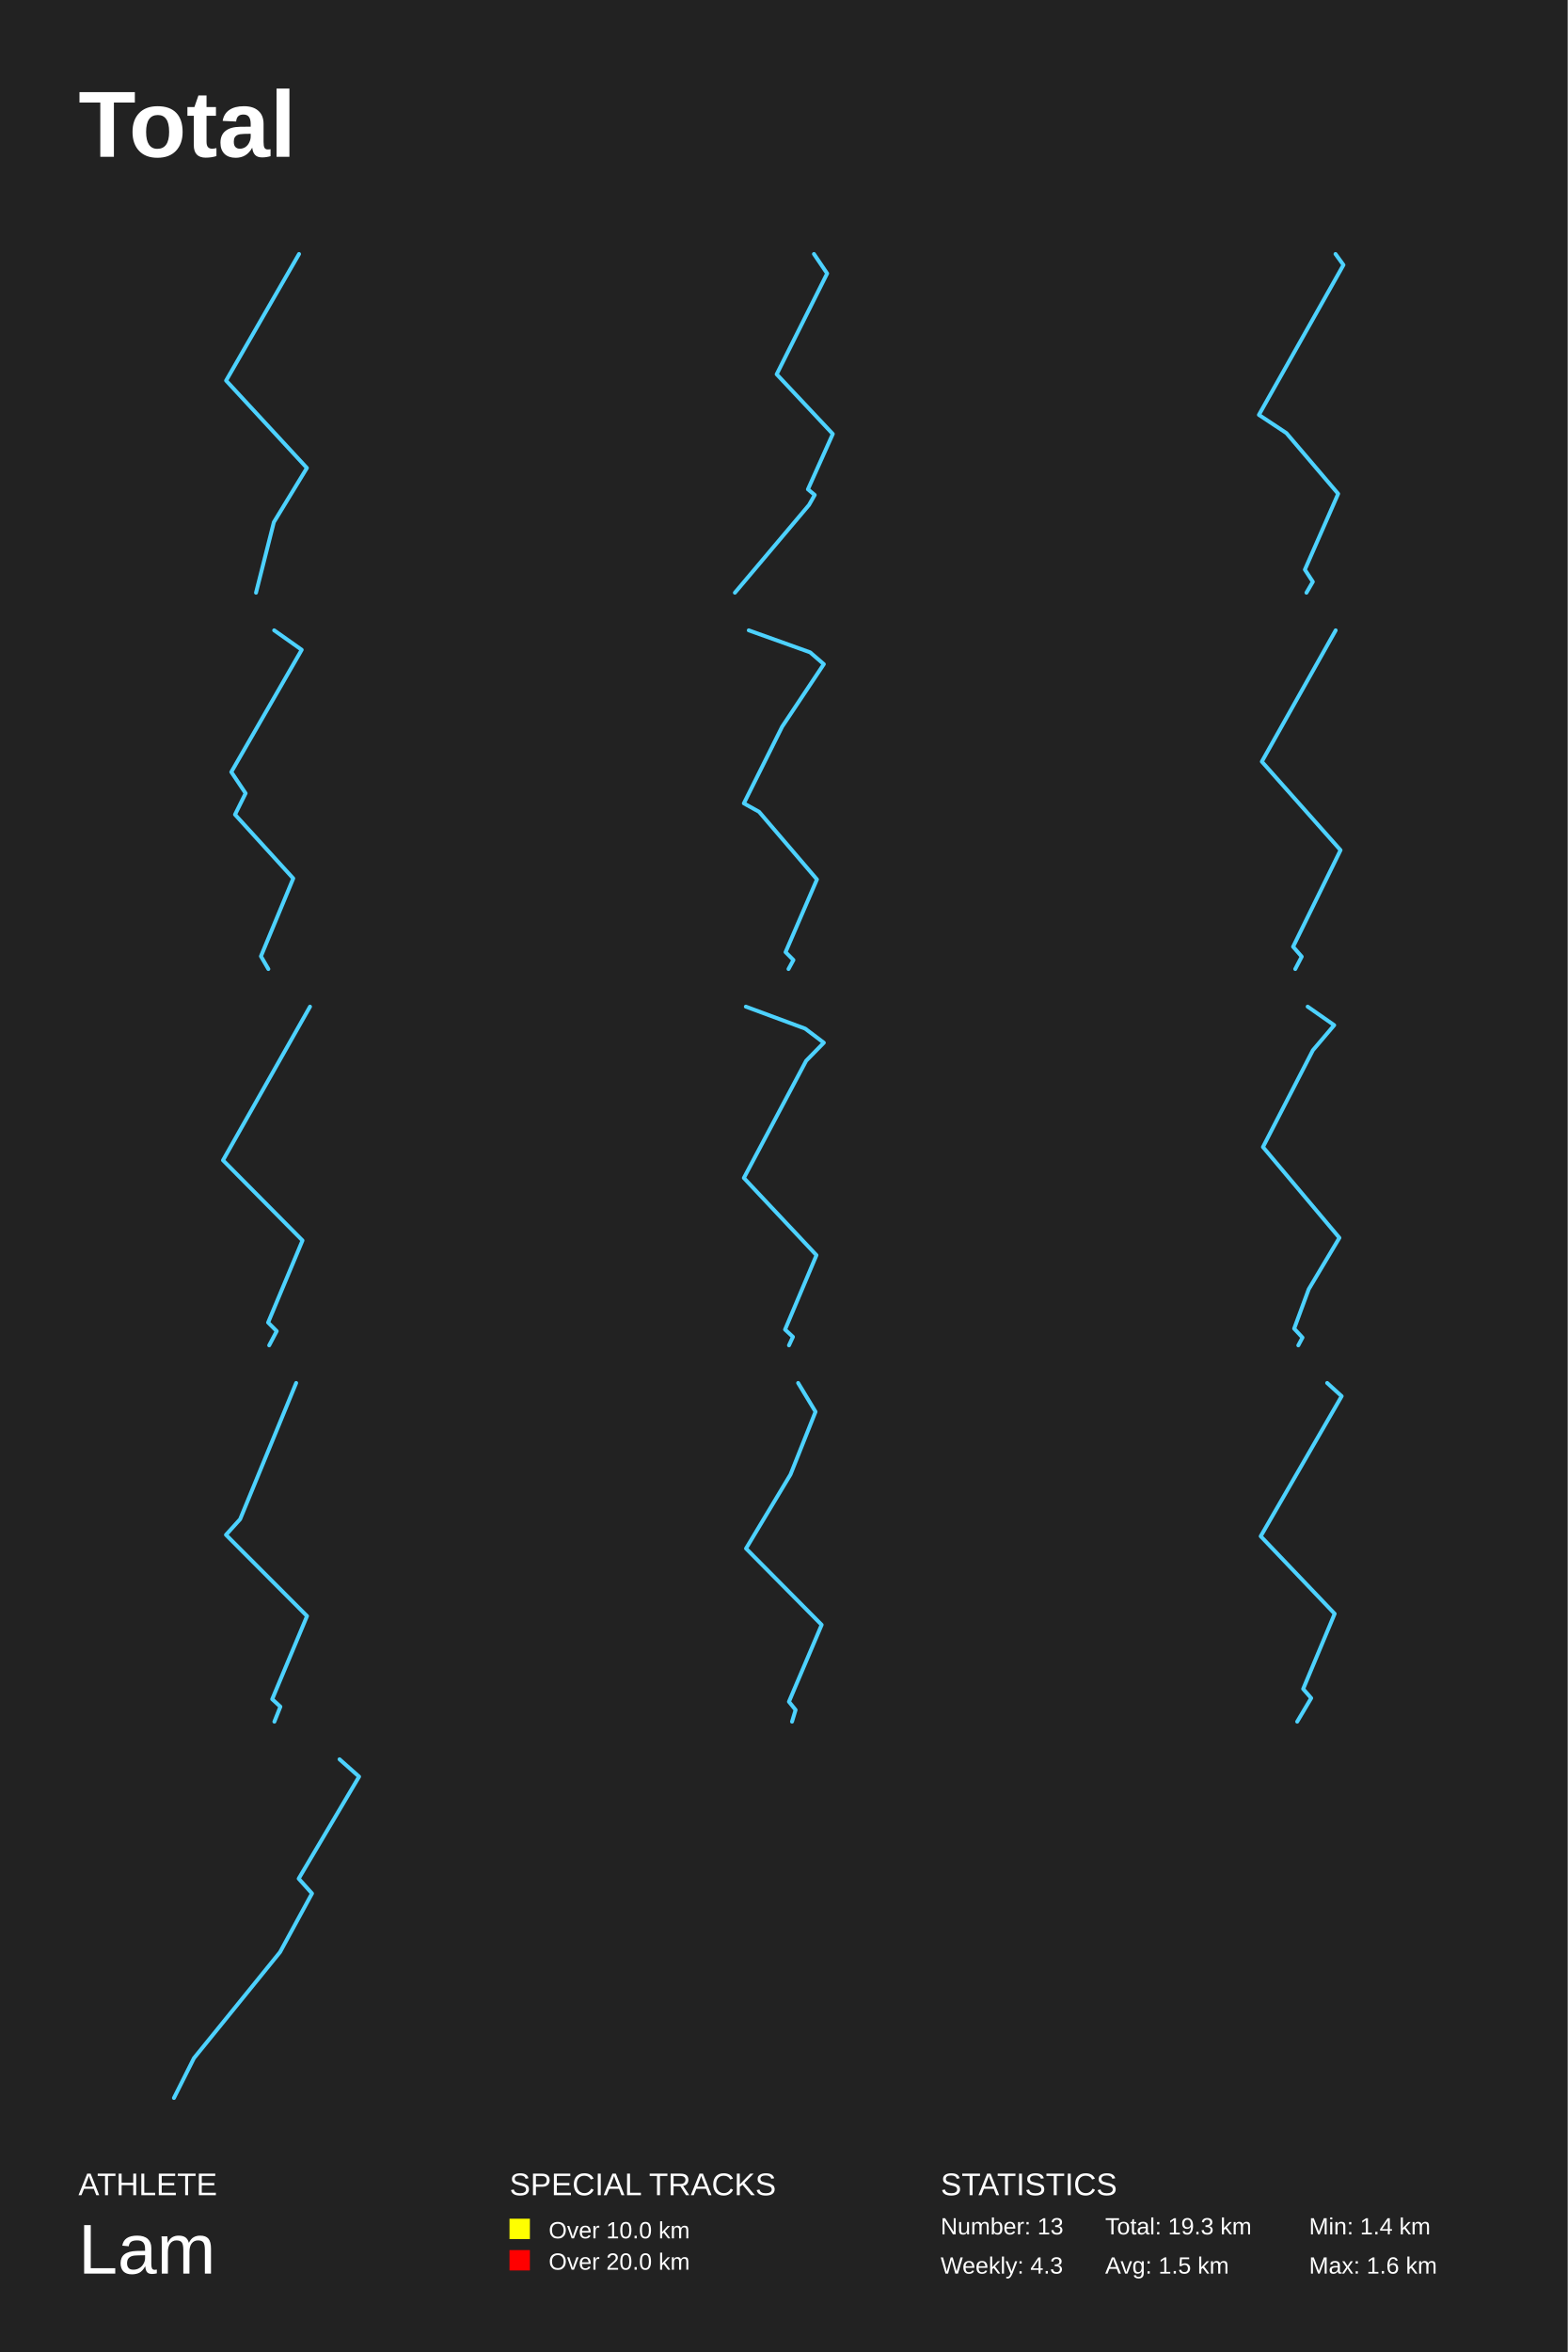
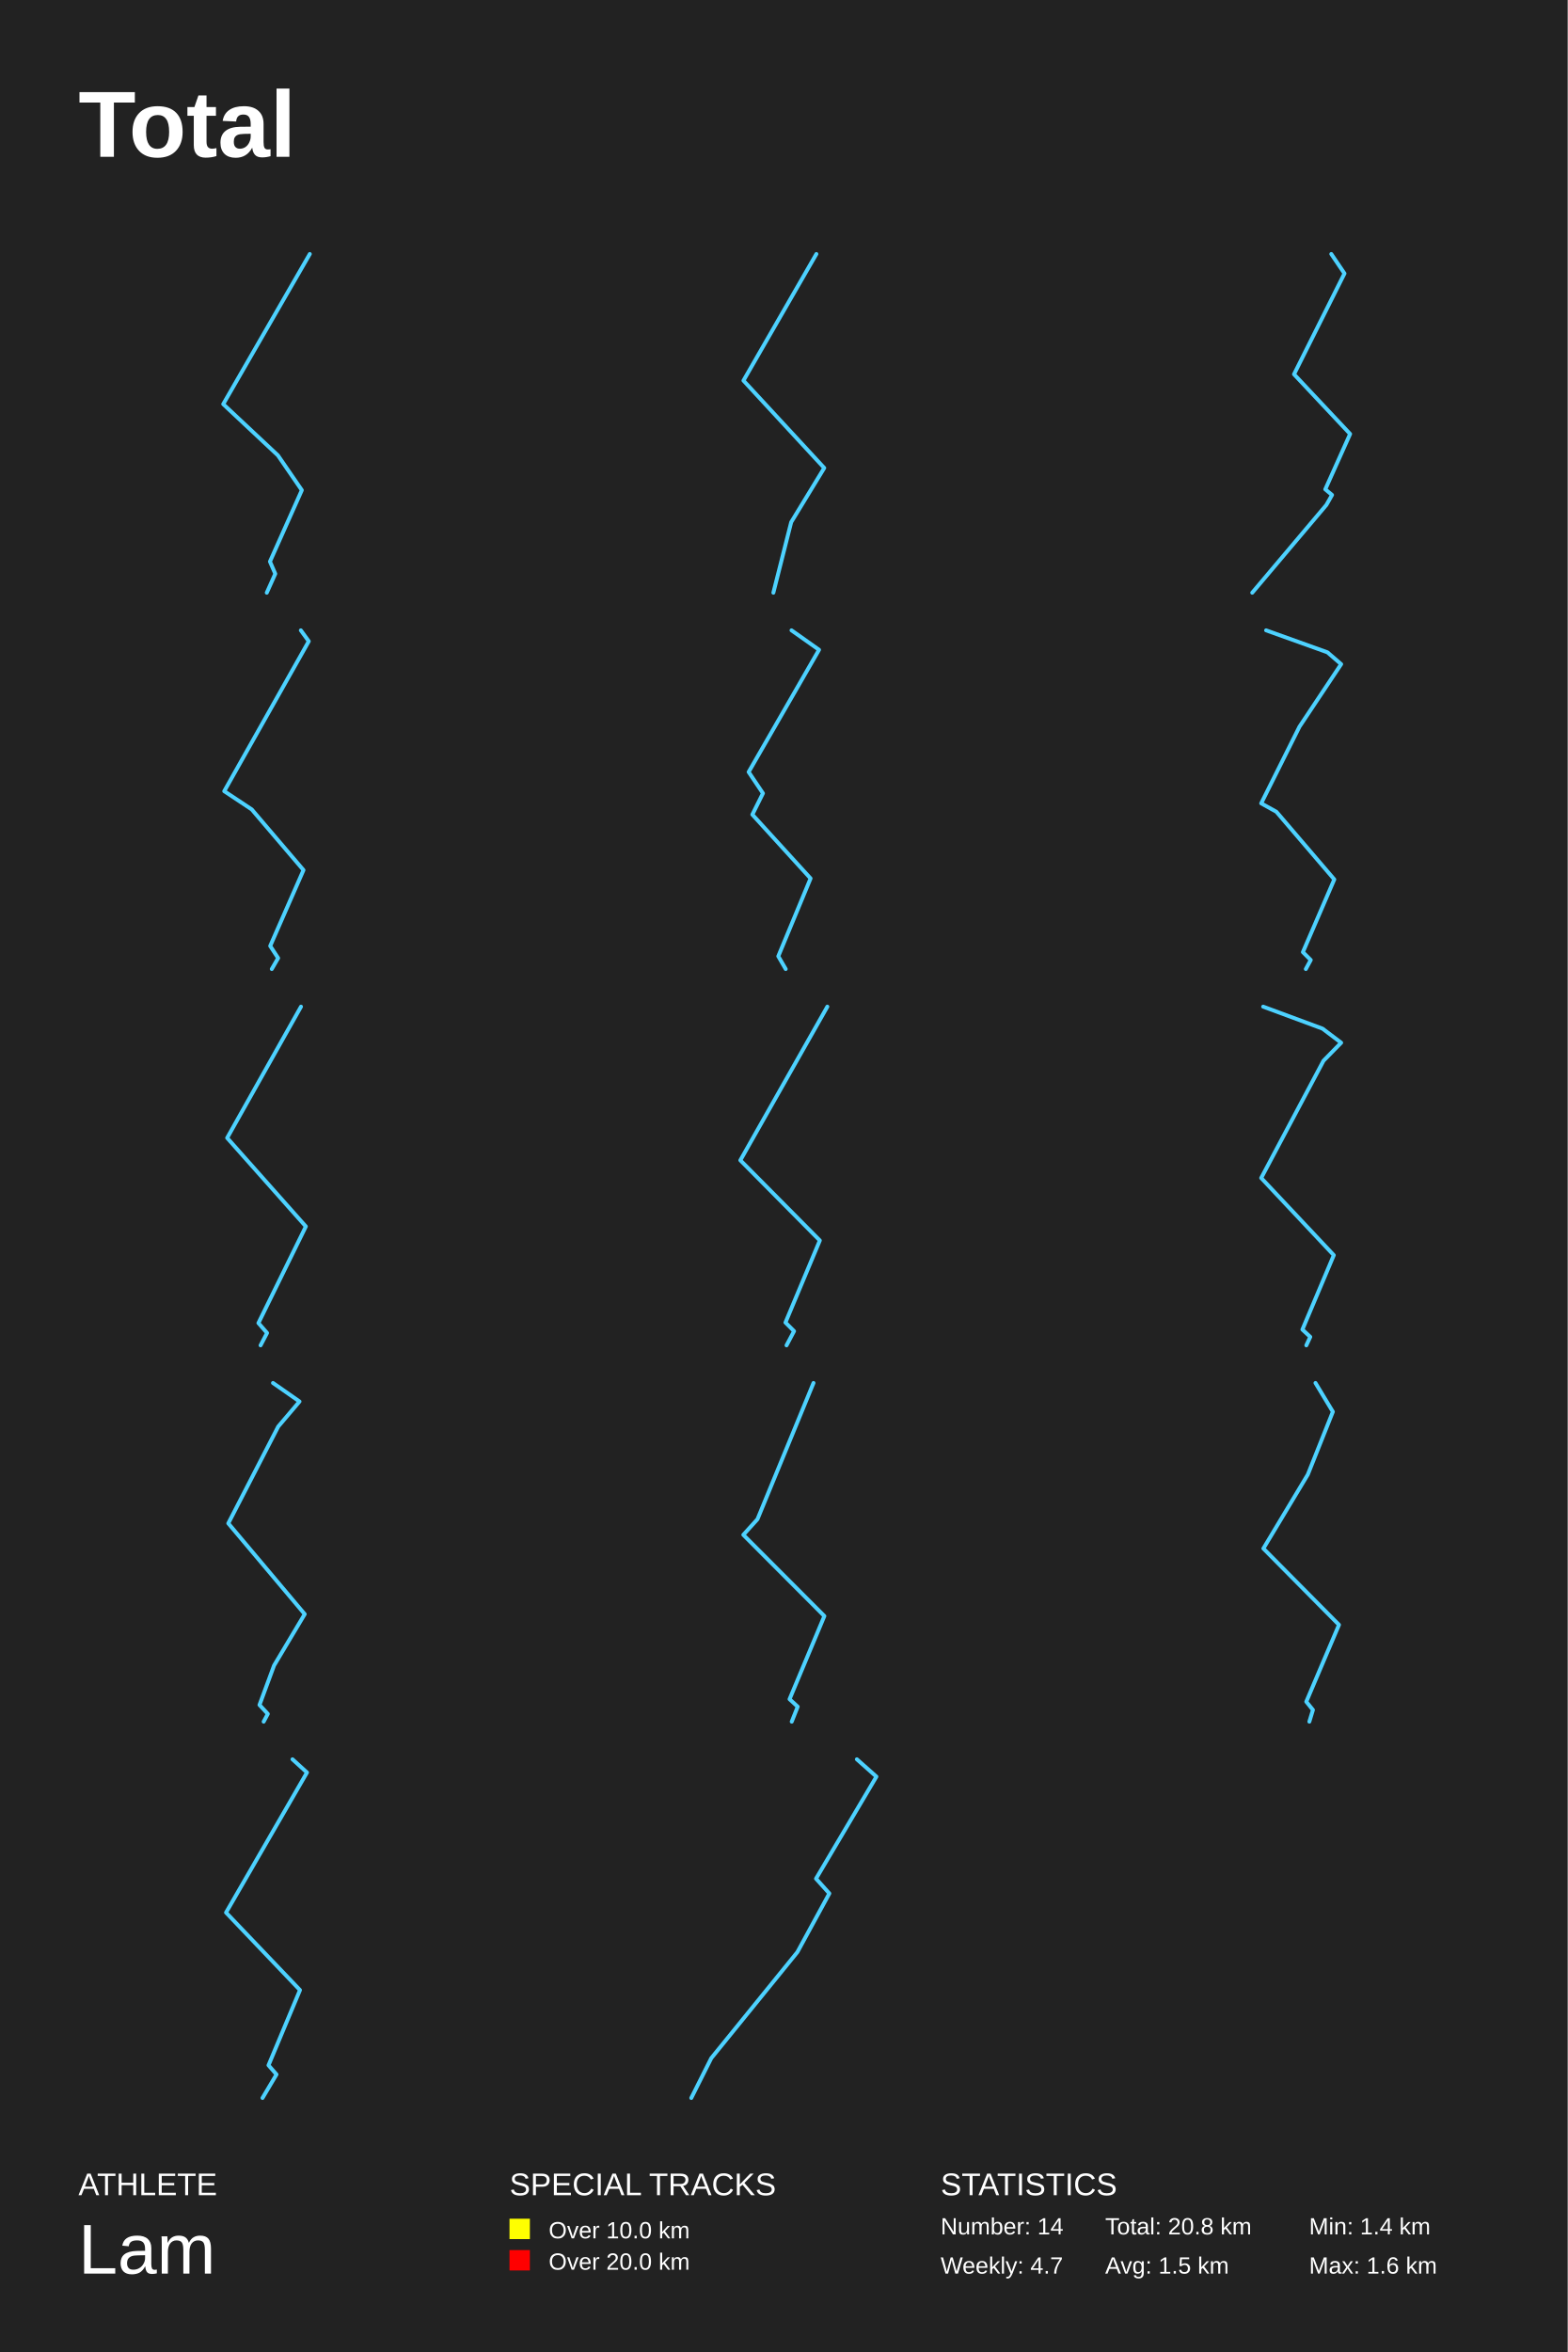
<svg xmlns="http://www.w3.org/2000/svg" baseProfile="full" height="300mm" version="1.1" viewBox="0,0,200,300" width="200mm">
  <defs />
  <rect fill="#222222" height="300" width="200" x="0" y="0" />
  <text fill="#FFFFFF" style="font-size:12px; font-family:Arial; font-weight:bold;" x="10" y="20">Total</text>
  <text fill="#FFFFFF" style="font-size:4px; font-family:Arial" x="10" y="280">ATHLETE</text>
  <text fill="#FFFFFF" style="font-size:9px; font-family:Arial" x="10" y="290">Lam</text>
  <text fill="#FFFFFF" style="font-size:4px; font-family:Arial" x="65" y="280">SPECIAL TRACKS</text>
  <rect fill="yellow" height="2.6" width="2.6" x="65" y="283" />
  <text fill="#FFFFFF" style="font-size:3px; font-family:Arial" x="70" y="285.5">Over 10.0 km</text>
  <rect fill="red" height="2.6" width="2.6" x="65" y="287" />
  <text fill="#FFFFFF" style="font-size:3px; font-family:Arial" x="70" y="289.5">Over 20.0 km</text>
  <text fill="#FFFFFF" style="font-size:4px; font-family:Arial" x="120" y="280">STATISTICS</text>
-   <text fill="#FFFFFF" style="font-size:3px; font-family:Arial" x="120" y="285">Number: 13</text>
-   <text fill="#FFFFFF" style="font-size:3px; font-family:Arial" x="120" y="290">Weekly: 4.3</text>
-   <text fill="#FFFFFF" style="font-size:3px; font-family:Arial" x="141" y="285">Total: 19.3 km</text>
+   <text fill="#FFFFFF" style="font-size:3px; font-family:Arial" x="120" y="285">Number: 14</text>
+   <text fill="#FFFFFF" style="font-size:3px; font-family:Arial" x="120" y="290">Weekly: 4.7</text>
+   <text fill="#FFFFFF" style="font-size:3px; font-family:Arial" x="141" y="285">Total: 20.8 km</text>
  <text fill="#FFFFFF" style="font-size:3px; font-family:Arial" x="141" y="290">Avg: 1.5 km</text>
  <text fill="#FFFFFF" style="font-size:3px; font-family:Arial" x="167" y="285">Min: 1.4 km</text>
  <text fill="#FFFFFF" style="font-size:3px; font-family:Arial" x="167" y="290">Max: 1.6 km</text>
-   <polyline fill="none" points="38.149,32.4 28.847,48.543 39.153,59.689 34.937,66.607 32.662,75.6" stroke="#4DD2FF" stroke-linecap="round" stroke-linejoin="round" stroke-width="0.5" />
-   <polyline fill="none" points="103.842,32.4 105.523,34.883 99.087,47.738 106.244,55.352 103.074,62.414 103.938,63.131 103.218,64.4 93.756,75.6" stroke="#4DD2FF" stroke-linecap="round" stroke-linejoin="round" stroke-width="0.5" />
-   <polyline fill="none" points="170.381,32.4 171.392,33.794 160.608,52.916 164.113,55.239 170.718,62.981 166.472,72.658 167.483,74.206 166.674,75.6" stroke="#4DD2FF" stroke-linecap="round" stroke-linejoin="round" stroke-width="0.5" />
-   <polyline fill="none" points="34.979,80.4 38.49,82.882 29.51,98.471 31.333,101.186 29.983,103.9 37.41,112.044 33.291,121.971 34.236,123.6" stroke="#4DD2FF" stroke-linecap="round" stroke-linejoin="round" stroke-width="0.5" />
-   <polyline fill="none" points="95.526,80.4 103.348,83.203 105.1,84.713 99.781,92.692 94.9,102.468 96.84,103.546 104.224,112.171 100.219,121.444 101.22,122.45 100.594,123.6" stroke="#4DD2FF" stroke-linecap="round" stroke-linejoin="round" stroke-width="0.5" />
-   <polyline fill="none" points="170.4,80.4 160.981,97.143 171.019,108.437 164.969,120.757 166.069,122.021 165.244,123.6" stroke="#4DD2FF" stroke-linecap="round" stroke-linejoin="round" stroke-width="0.5" />
-   <polyline fill="none" points="39.549,128.4 28.451,147.994 38.59,158.223 34.206,168.689 35.302,169.79 34.343,171.6" stroke="#4DD2FF" stroke-linecap="round" stroke-linejoin="round" stroke-width="0.5" />
-   <polyline fill="none" points="95.151,128.4 102.722,131.203 105.1,133 102.847,135.301 94.9,150.252 104.161,160.099 100.156,169.587 101.158,170.522 100.657,171.6" stroke="#4DD2FF" stroke-linecap="round" stroke-linejoin="round" stroke-width="0.5" />
-   <polyline fill="none" points="166.829,128.4 170.212,130.762 167.492,133.962 161.125,146.305 170.875,157.886 166.962,164.438 165.105,169.467 166.166,170.61 165.635,171.6" stroke="#4DD2FF" stroke-linecap="round" stroke-linejoin="round" stroke-width="0.5" />
-   <polyline fill="none" points="37.782,176.4 30.635,193.776 28.831,195.769 39.169,206.13 34.729,216.731 35.769,217.687 35.006,219.6" stroke="#4DD2FF" stroke-linecap="round" stroke-linejoin="round" stroke-width="0.5" />
-   <polyline fill="none" points="101.825,176.4 104.041,180.069 100.847,188.08 95.177,197.514 104.823,207.247 100.652,217.054 101.499,218.103 101.043,219.6" stroke="#4DD2FF" stroke-linecap="round" stroke-linejoin="round" stroke-width="0.5" />
-   <polyline fill="none" points="169.315,176.4 171.163,178.084 160.837,195.95 170.271,205.835 166.255,215.427 167.275,216.598 165.49,219.6" stroke="#4DD2FF" stroke-linecap="round" stroke-linejoin="round" stroke-width="0.5" />
-   <polyline fill="none" points="43.317,224.4 45.809,226.612 38.106,239.624 39.805,241.511 35.727,248.993 24.74,262.525 22.191,267.6" stroke="#4DD2FF" stroke-linecap="round" stroke-linejoin="round" stroke-width="0.5" />
+   <polyline fill="none" points="39.522,32.4 28.478,51.548 35.457,58.087 38.506,62.523 34.44,71.63 35.118,73.187 34.034,75.6" stroke="#4DD2FF" stroke-linecap="round" stroke-linejoin="round" stroke-width="0.5" />
+   <polyline fill="none" points="104.149,32.4 94.847,48.543 105.153,59.689 100.937,66.607 98.662,75.6" stroke="#4DD2FF" stroke-linecap="round" stroke-linejoin="round" stroke-width="0.5" />
+   <polyline fill="none" points="169.842,32.4 171.523,34.883 165.087,47.738 172.244,55.352 169.074,62.414 169.938,63.131 169.218,64.4 159.756,75.6" stroke="#4DD2FF" stroke-linecap="round" stroke-linejoin="round" stroke-width="0.5" />
+   <polyline fill="none" points="38.381,80.4 39.392,81.794 28.608,100.916 32.113,103.239 38.718,110.981 34.472,120.658 35.483,122.206 34.674,123.6" stroke="#4DD2FF" stroke-linecap="round" stroke-linejoin="round" stroke-width="0.5" />
+   <polyline fill="none" points="100.979,80.4 104.49,82.882 95.51,98.471 97.333,101.186 95.983,103.9 103.41,112.044 99.291,121.971 100.236,123.6" stroke="#4DD2FF" stroke-linecap="round" stroke-linejoin="round" stroke-width="0.5" />
+   <polyline fill="none" points="161.526,80.4 169.348,83.203 171.1,84.713 165.781,92.692 160.9,102.468 162.84,103.546 170.224,112.171 166.219,121.444 167.22,122.45 166.594,123.6" stroke="#4DD2FF" stroke-linecap="round" stroke-linejoin="round" stroke-width="0.5" />
+   <polyline fill="none" points="38.4,128.4 28.981,145.143 39.019,156.437 32.969,168.757 34.069,170.021 33.244,171.6" stroke="#4DD2FF" stroke-linecap="round" stroke-linejoin="round" stroke-width="0.5" />
+   <polyline fill="none" points="105.549,128.4 94.451,147.994 104.59,158.223 100.206,168.689 101.302,169.79 100.343,171.6" stroke="#4DD2FF" stroke-linecap="round" stroke-linejoin="round" stroke-width="0.5" />
+   <polyline fill="none" points="161.151,128.4 168.722,131.203 171.1,133 168.847,135.301 160.9,150.252 170.161,160.099 166.156,169.587 167.158,170.522 166.657,171.6" stroke="#4DD2FF" stroke-linecap="round" stroke-linejoin="round" stroke-width="0.5" />
+   <polyline fill="none" points="34.829,176.4 38.212,178.762 35.492,181.962 29.125,194.305 38.875,205.886 34.962,212.438 33.105,217.467 34.166,218.61 33.635,219.6" stroke="#4DD2FF" stroke-linecap="round" stroke-linejoin="round" stroke-width="0.5" />
+   <polyline fill="none" points="103.782,176.4 96.635,193.776 94.831,195.769 105.169,206.13 100.729,216.731 101.769,217.687 101.006,219.6" stroke="#4DD2FF" stroke-linecap="round" stroke-linejoin="round" stroke-width="0.5" />
+   <polyline fill="none" points="167.825,176.4 170.041,180.069 166.847,188.08 161.177,197.514 170.823,207.247 166.652,217.054 167.499,218.103 167.043,219.6" stroke="#4DD2FF" stroke-linecap="round" stroke-linejoin="round" stroke-width="0.5" />
+   <polyline fill="none" points="37.315,224.4 39.163,226.084 28.837,243.95 38.271,253.835 34.255,263.427 35.275,264.598 33.49,267.6" stroke="#4DD2FF" stroke-linecap="round" stroke-linejoin="round" stroke-width="0.5" />
+   <polyline fill="none" points="109.317,224.4 111.809,226.612 104.106,239.624 105.805,241.511 101.727,248.993 90.74,262.525 88.191,267.6" stroke="#4DD2FF" stroke-linecap="round" stroke-linejoin="round" stroke-width="0.5" />
</svg>
